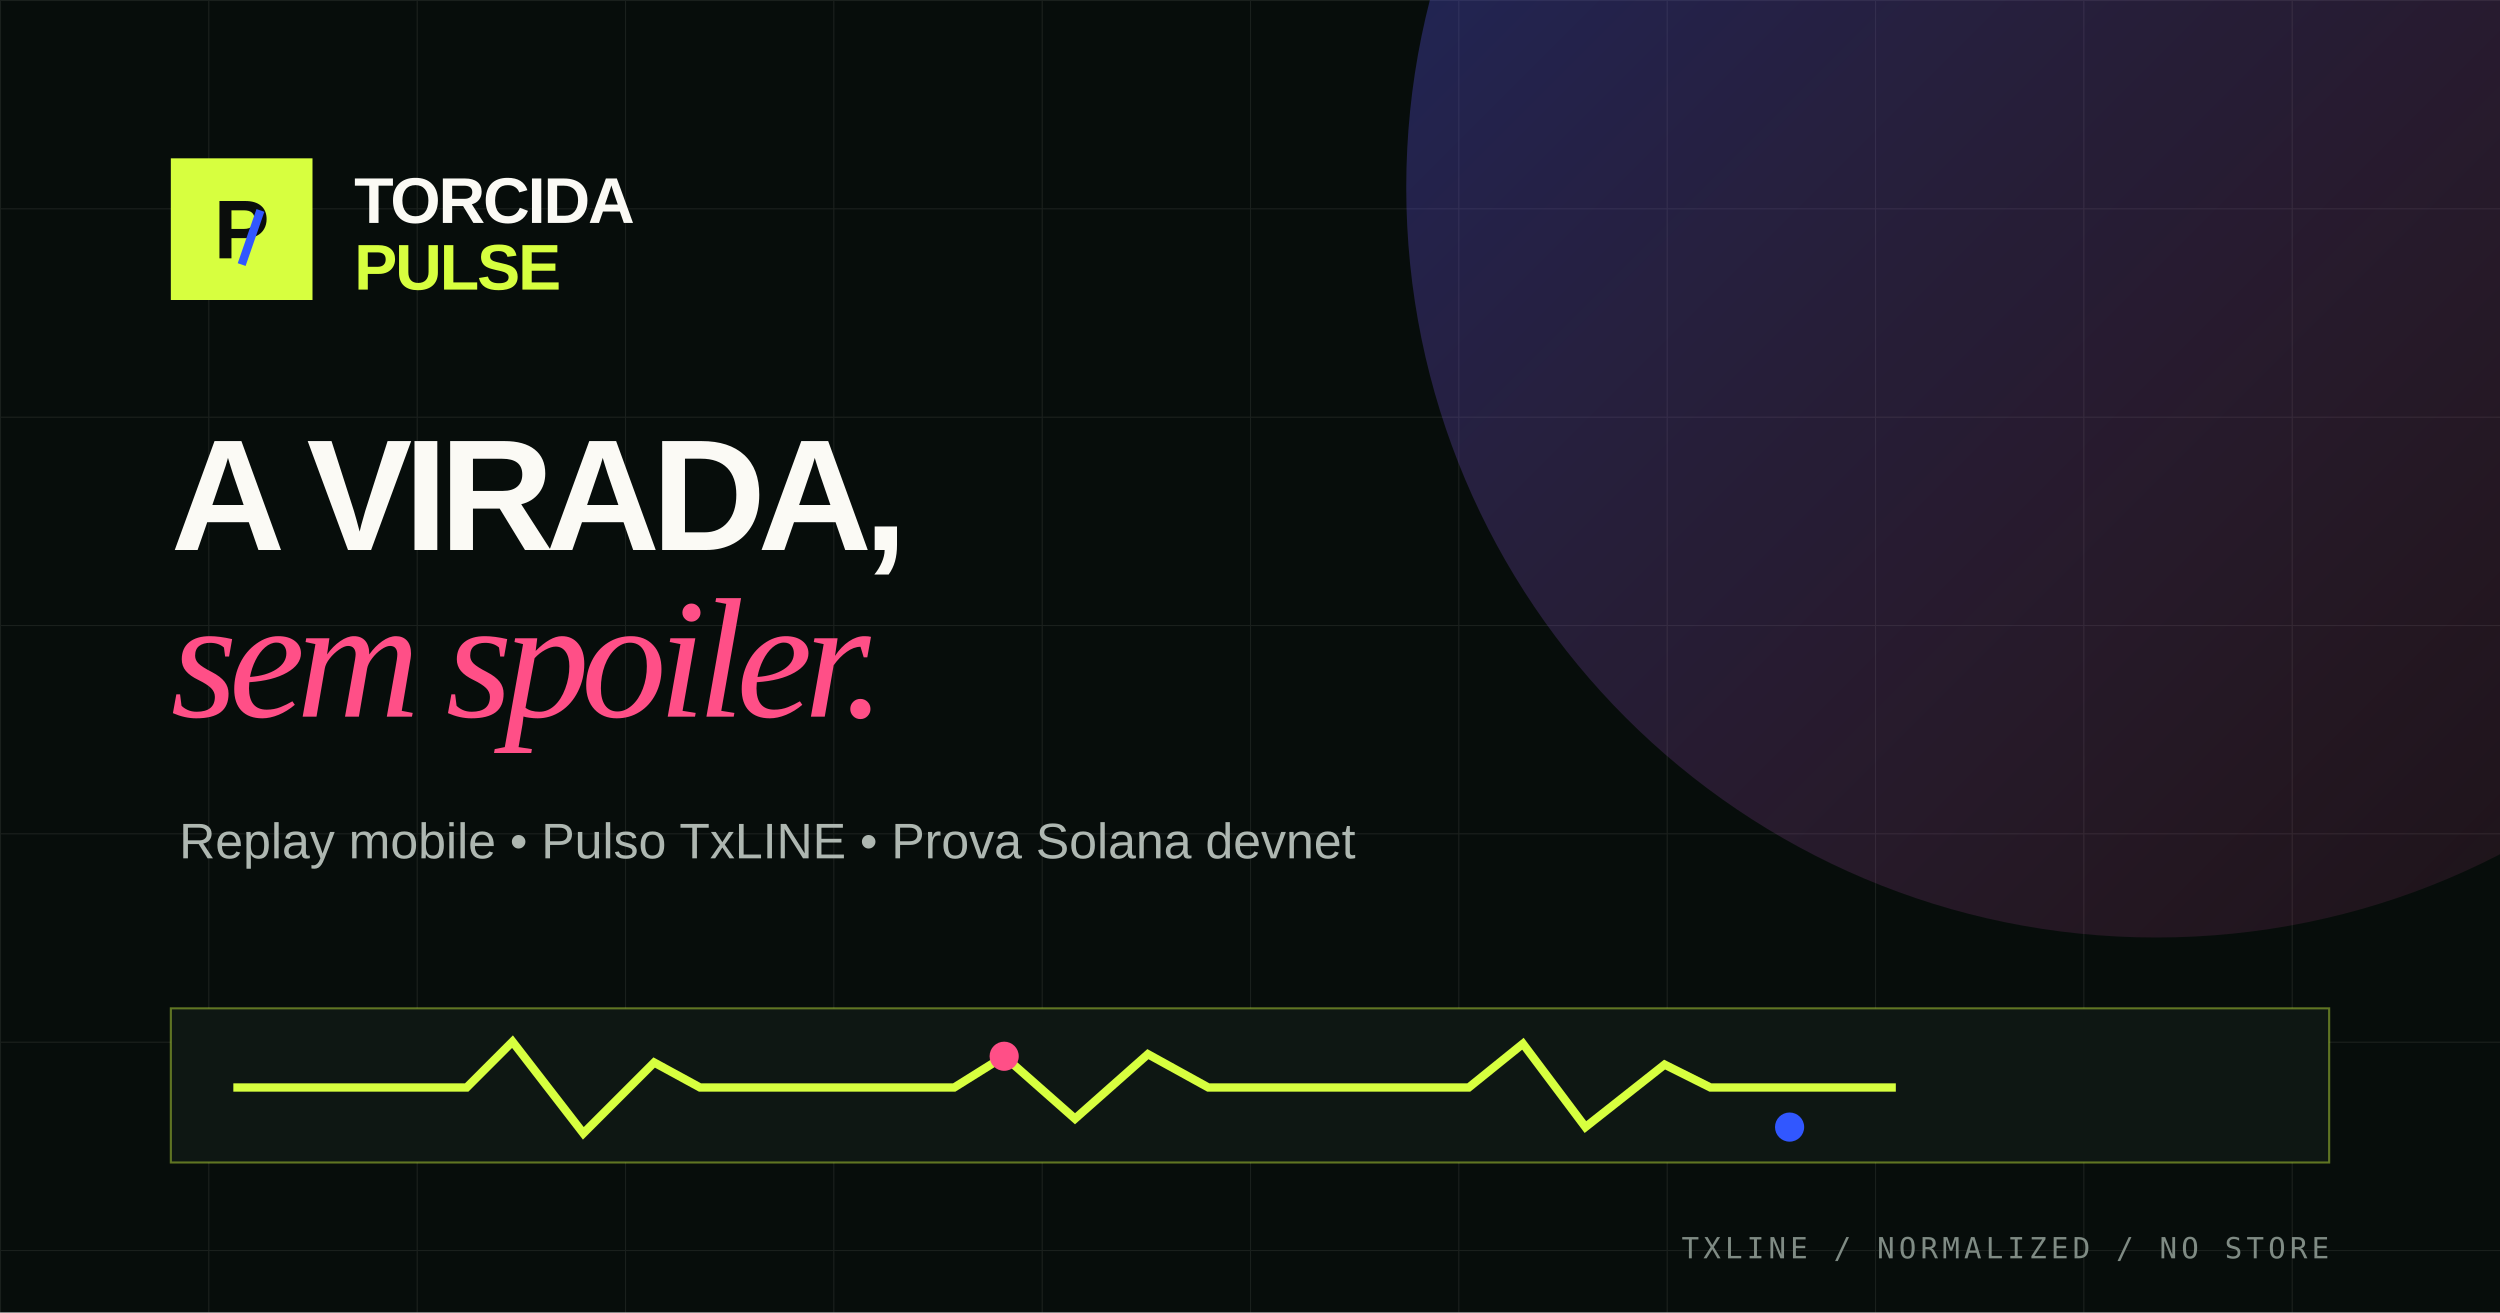
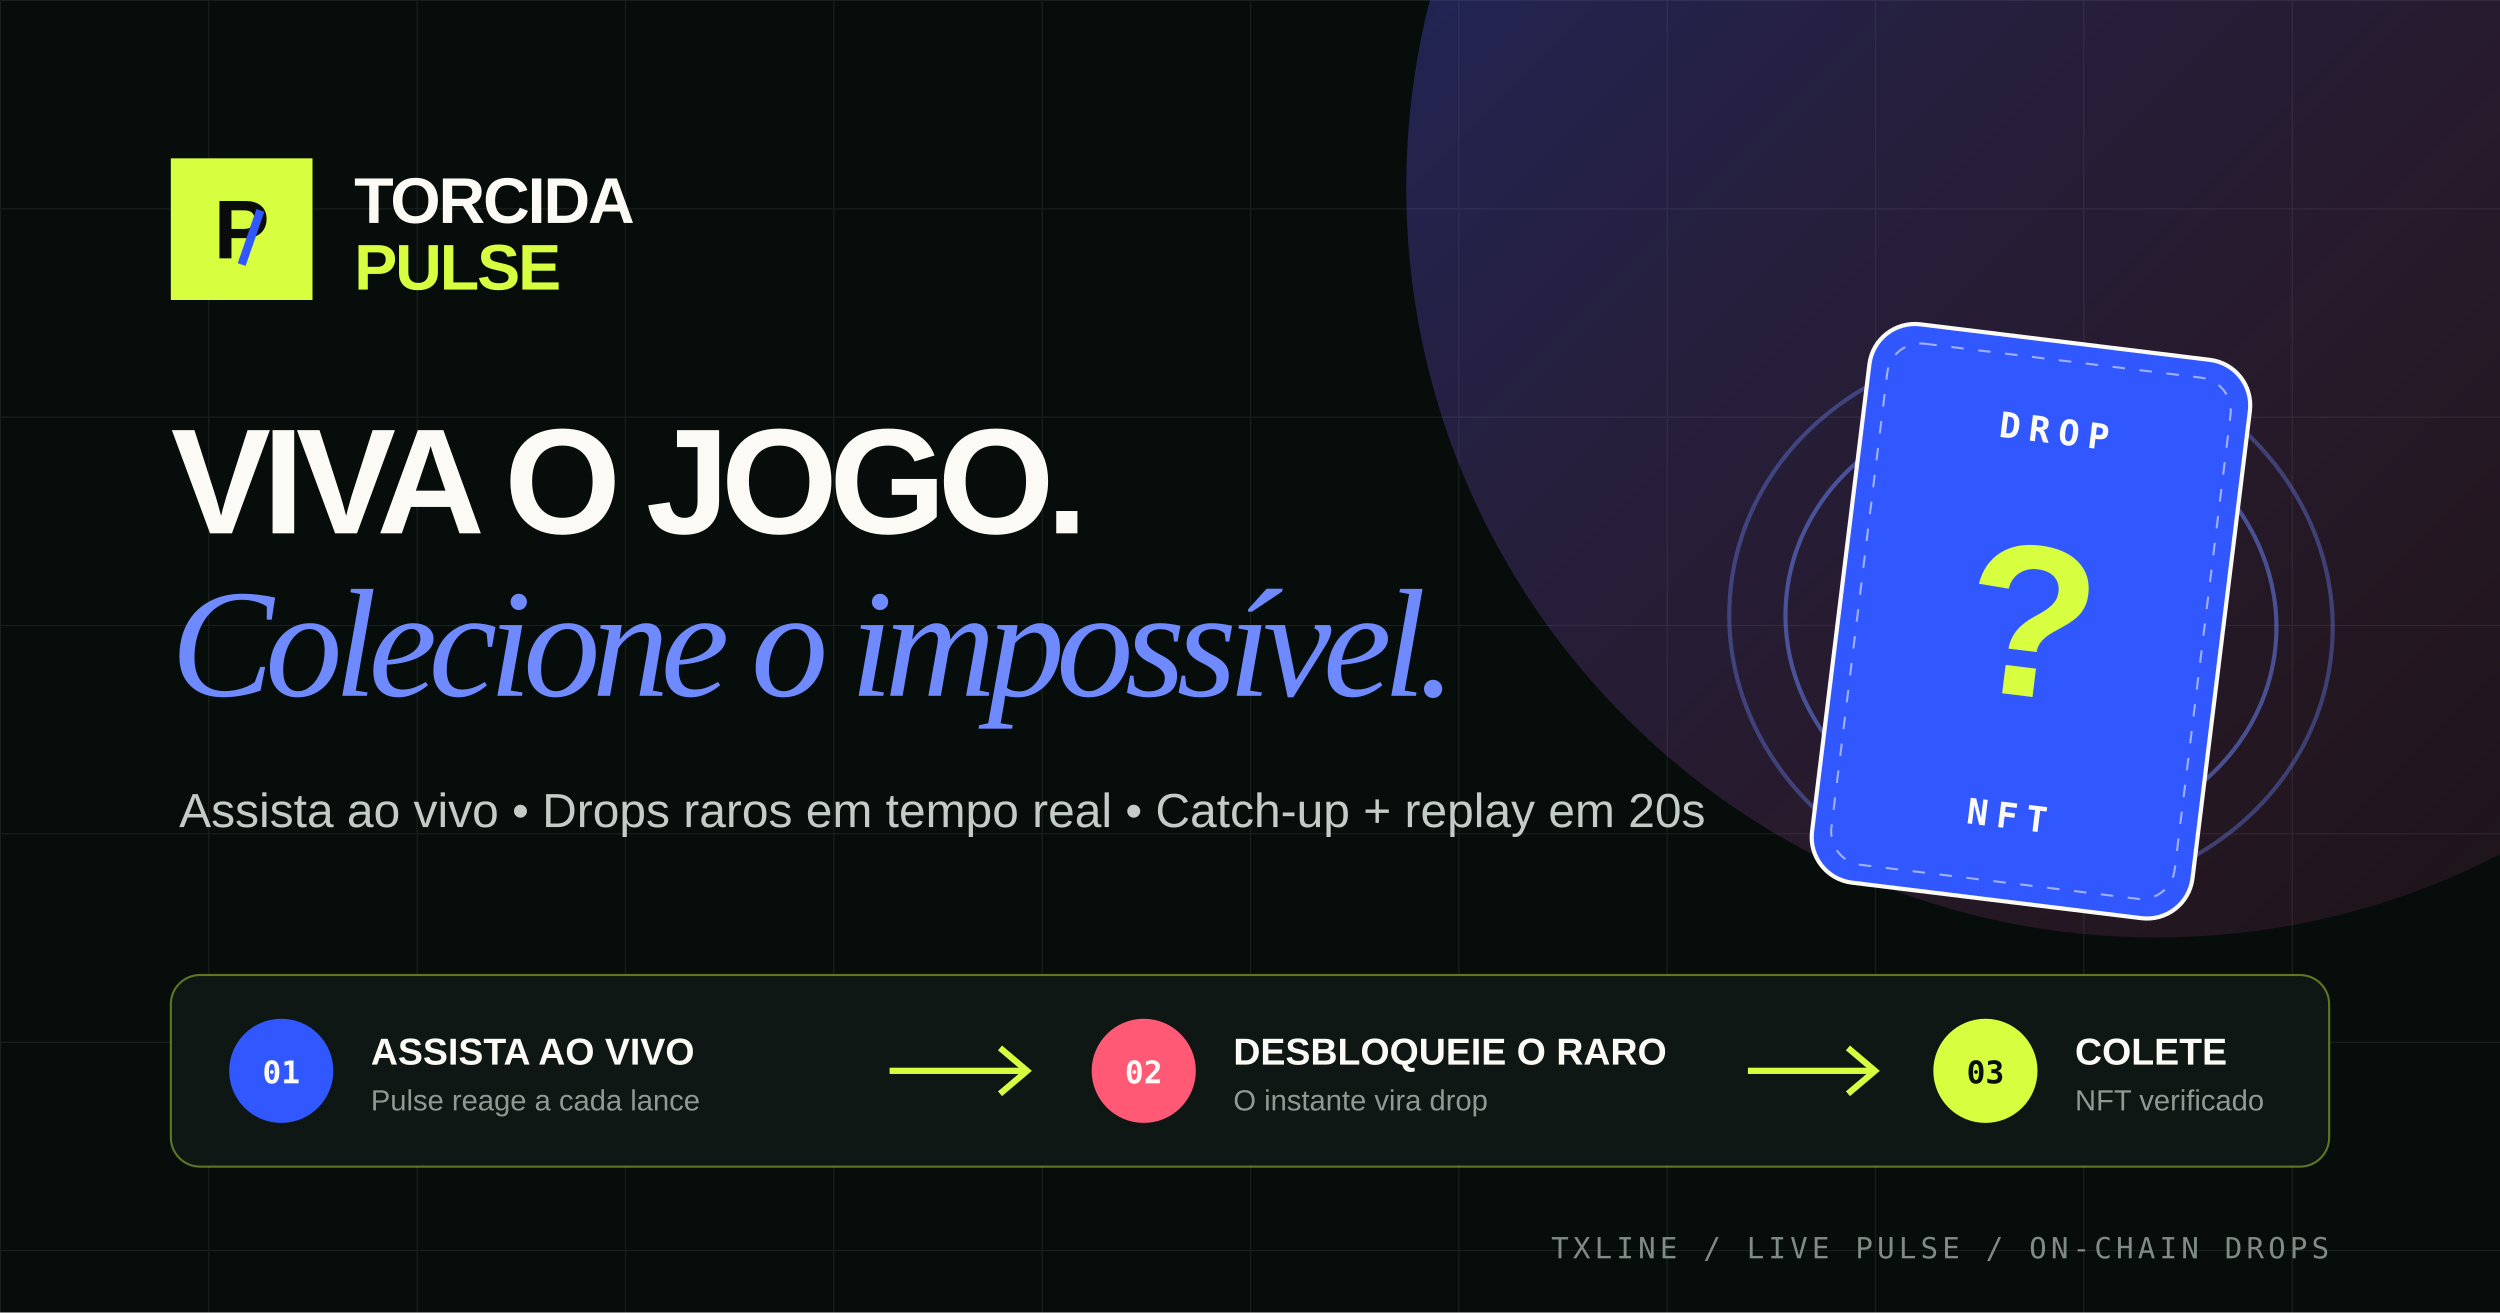
<svg xmlns="http://www.w3.org/2000/svg" width="1200" height="630" viewBox="0 0 1200 630">
  <defs>
    <pattern id="grid" width="100" height="100" patternUnits="userSpaceOnUse">
      <path d="M100 0H0V100" fill="none" stroke="#fbfaf5" stroke-opacity=".08" />
    </pattern>
    <linearGradient id="glow" x1="0" y1="0" x2="1" y2="1">
      <stop stop-color="#3157ff" stop-opacity=".38" />
      <stop offset="1" stop-color="#ff4f87" stop-opacity=".06" />
    </linearGradient>
  </defs>
  <rect width="1200" height="630" fill="#070d0b" />
  <rect width="1200" height="630" fill="url(#grid)" />
  <circle cx="1035" cy="90" r="360" fill="url(#glow)" />
  <g transform="translate(82 76)">
    <rect width="68" height="68" fill="#d7ff3f" />
    <text x="34" y="48" text-anchor="middle" fill="#0b0d0c" font-family="Arial, Helvetica, sans-serif" font-size="40" font-weight="800">P</text>
    <path d="M34 51l9-26" stroke="#3157ff" stroke-width="4" />
    <text x="88" y="31" fill="#fbfaf5" font-family="Arial, Helvetica, sans-serif" font-size="31" font-weight="800" letter-spacing="-1">TORCIDA</text>
    <text x="88" y="63" fill="#d7ff3f" font-family="Arial, Helvetica, sans-serif" font-size="31" font-weight="800" letter-spacing="-1">PULSE</text>
  </g>
-   <text x="82" y="264" fill="#fbfaf5" font-family="Arial, Helvetica, sans-serif" font-size="76" font-weight="900" letter-spacing="-4">A VIRADA,</text>
-   <text x="82" y="344" fill="#ff4f87" font-family="Georgia, 'Times New Roman', serif" font-size="82" font-style="italic" letter-spacing="-4">sem spoiler.</text>
-   <text x="86" y="412" fill="#aeb7b1" font-family="Arial, Helvetica, sans-serif" font-size="24">Replay mobile • Pulso TxLINE • Prova Solana devnet</text>
-   <g transform="translate(82 484)">
-     <rect width="1036" height="74" fill="#0e1713" stroke="#d7ff3f" stroke-opacity=".42" />
-     <path d="M30 38h112l22-22 34 44 34-34 22 12h122l24-15 34 30 35-31 29 16h125l26-21 30 40 38-30 22 11h89" fill="none" stroke="#d7ff3f" stroke-width="4" />
-     <circle cx="400" cy="23" r="7" fill="#ff4f87" />
-     <circle cx="777" cy="57" r="7" fill="#3157ff" />
+   <text x="82" y="256" fill="#fbfaf5" font-family="Arial, Helvetica, sans-serif" font-size="72" font-weight="900" letter-spacing="-4">VIVA O JOGO.</text>
+   <text x="82" y="334" fill="#6f8aff" font-family="Georgia, 'Times New Roman', serif" font-size="74" font-style="italic" letter-spacing="-4">Colecione o impossível.</text>
+   <text x="86" y="397" fill="#c4ccc7" font-family="Arial, Helvetica, sans-serif" font-size="23">Assista ao vivo • Drops raros em tempo real • Catch-up + replay em 20s</text>
+   <g transform="translate(900 153) rotate(7)">
+     <ellipse cx="92" cy="135" rx="145" ry="132" fill="none" stroke="#6f8aff" stroke-opacity=".36" stroke-width="2" />
+     <ellipse cx="92" cy="135" rx="118" ry="105" fill="none" stroke="#6f8aff" stroke-opacity=".5" stroke-width="2" />
+     <rect width="184" height="270" rx="22" fill="#3157ff" stroke="#fbfaf5" stroke-width="2" />
+     <rect x="9" y="9" width="166" height="252" rx="16" fill="none" stroke="#fbfaf5" stroke-opacity=".55" stroke-dasharray="6 7" />
+     <text x="92" y="49" text-anchor="middle" fill="#fbfaf5" font-family="monospace" font-size="17" font-weight="800" letter-spacing="4">DROP</text>
+     <text x="92" y="171" text-anchor="middle" fill="#d7ff3f" font-family="Arial, Helvetica, sans-serif" font-size="104" font-weight="900">?</text>
+     <text x="92" y="235" text-anchor="middle" fill="#fbfaf5" font-family="monospace" font-size="17" font-weight="800" letter-spacing="4">NFT</text>
  </g>
-   <text x="1118" y="604" text-anchor="end" fill="#7f8b84" font-family="monospace" font-size="14" letter-spacing="2">TXLINE / NORMALIZED / NO STORE</text>
+   <g transform="translate(82 468)">
+     <rect width="1036" height="92" rx="14" fill="#0e1713" stroke="#d7ff3f" stroke-opacity=".42" />
+     <g transform="translate(28 21)">
+       <circle cx="25" cy="25" r="25" fill="#3157ff" />
+       <text x="25" y="31" text-anchor="middle" fill="#fbfaf5" font-family="monospace" font-size="15" font-weight="800">01</text>
+       <text x="68" y="22" fill="#fbfaf5" font-family="Arial, Helvetica, sans-serif" font-size="18" font-weight="800">ASSISTA AO VIVO</text>
+       <text x="68" y="44" fill="#8e9a93" font-family="Arial, Helvetica, sans-serif" font-size="14">Pulse reage a cada lance</text>
+     </g>
+     <path d="M345 46h65" stroke="#d7ff3f" stroke-width="3" />
+     <path d="m398 35 13 11-13 11" fill="none" stroke="#d7ff3f" stroke-width="3" />
+     <g transform="translate(442 21)">
+       <circle cx="25" cy="25" r="25" fill="#ff5976" />
+       <text x="25" y="31" text-anchor="middle" fill="#fbfaf5" font-family="monospace" font-size="15" font-weight="800">02</text>
+       <text x="68" y="22" fill="#fbfaf5" font-family="Arial, Helvetica, sans-serif" font-size="18" font-weight="800">DESBLOQUEIE O RARO</text>
+       <text x="68" y="44" fill="#8e9a93" font-family="Arial, Helvetica, sans-serif" font-size="14">O instante vira drop</text>
+     </g>
+     <path d="M757 46h60" stroke="#d7ff3f" stroke-width="3" />
+     <path d="m805 35 13 11-13 11" fill="none" stroke="#d7ff3f" stroke-width="3" />
+     <g transform="translate(846 21)">
+       <circle cx="25" cy="25" r="25" fill="#d7ff3f" />
+       <text x="25" y="31" text-anchor="middle" fill="#07100b" font-family="monospace" font-size="15" font-weight="800">03</text>
+       <text x="68" y="22" fill="#fbfaf5" font-family="Arial, Helvetica, sans-serif" font-size="18" font-weight="800">COLETE</text>
+       <text x="68" y="44" fill="#8e9a93" font-family="Arial, Helvetica, sans-serif" font-size="14">NFT verificado</text>
+     </g>
+   </g>
+   <text x="1118" y="604" text-anchor="end" fill="#7f8b84" font-family="monospace" font-size="14" letter-spacing="2">TXLINE / LIVE PULSE / ON-CHAIN DROPS</text>
</svg>
